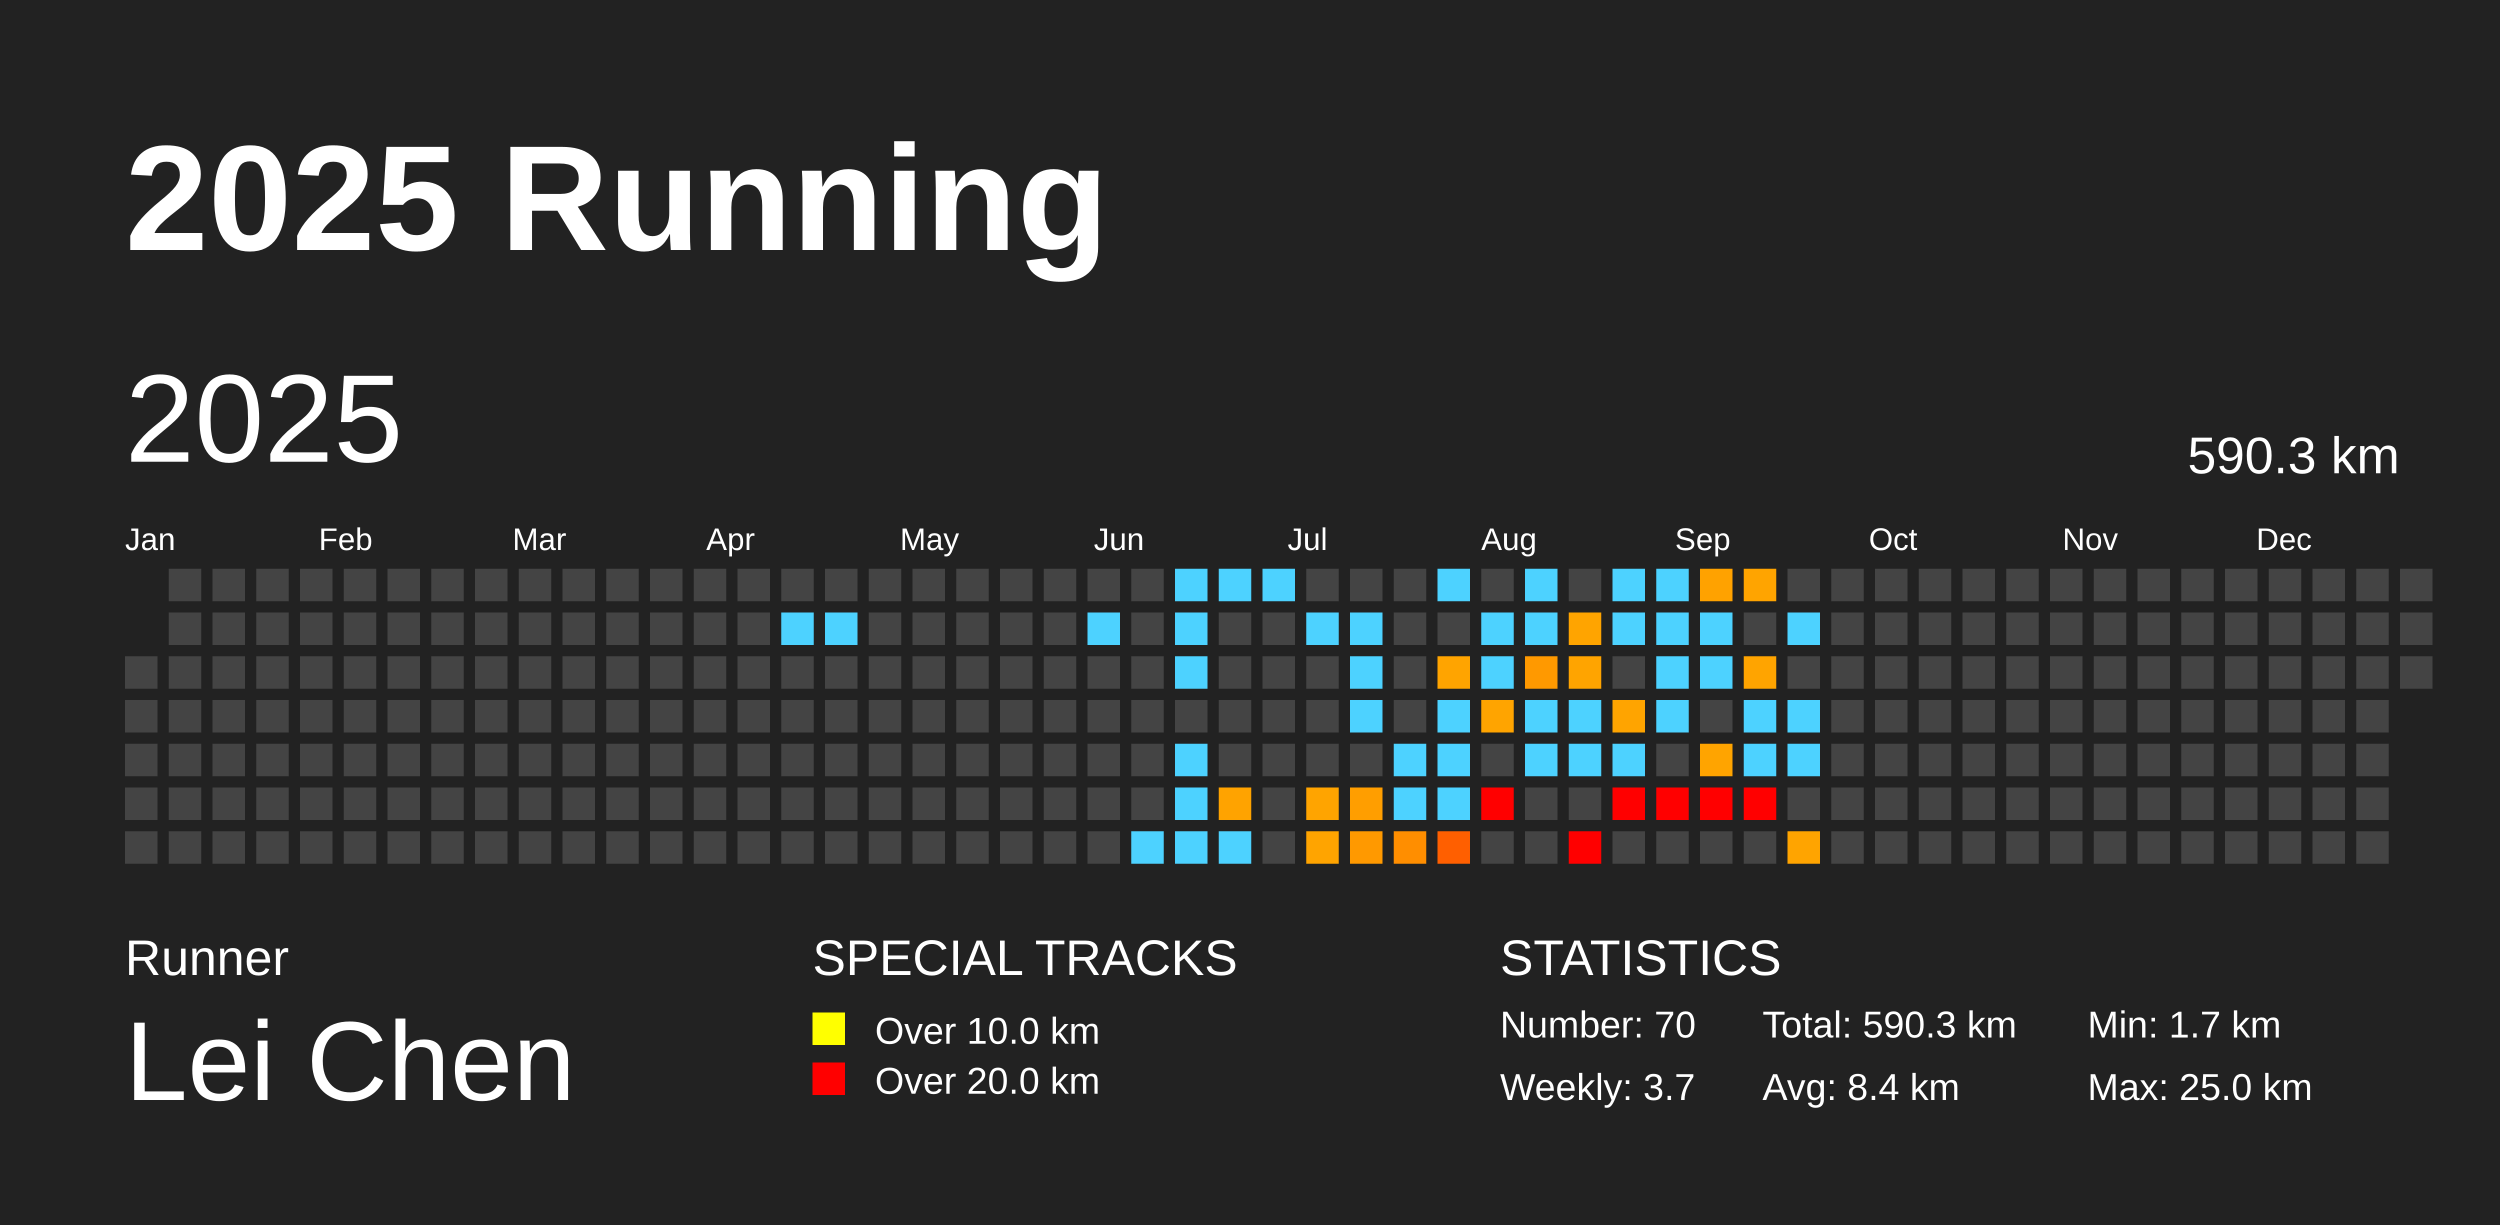
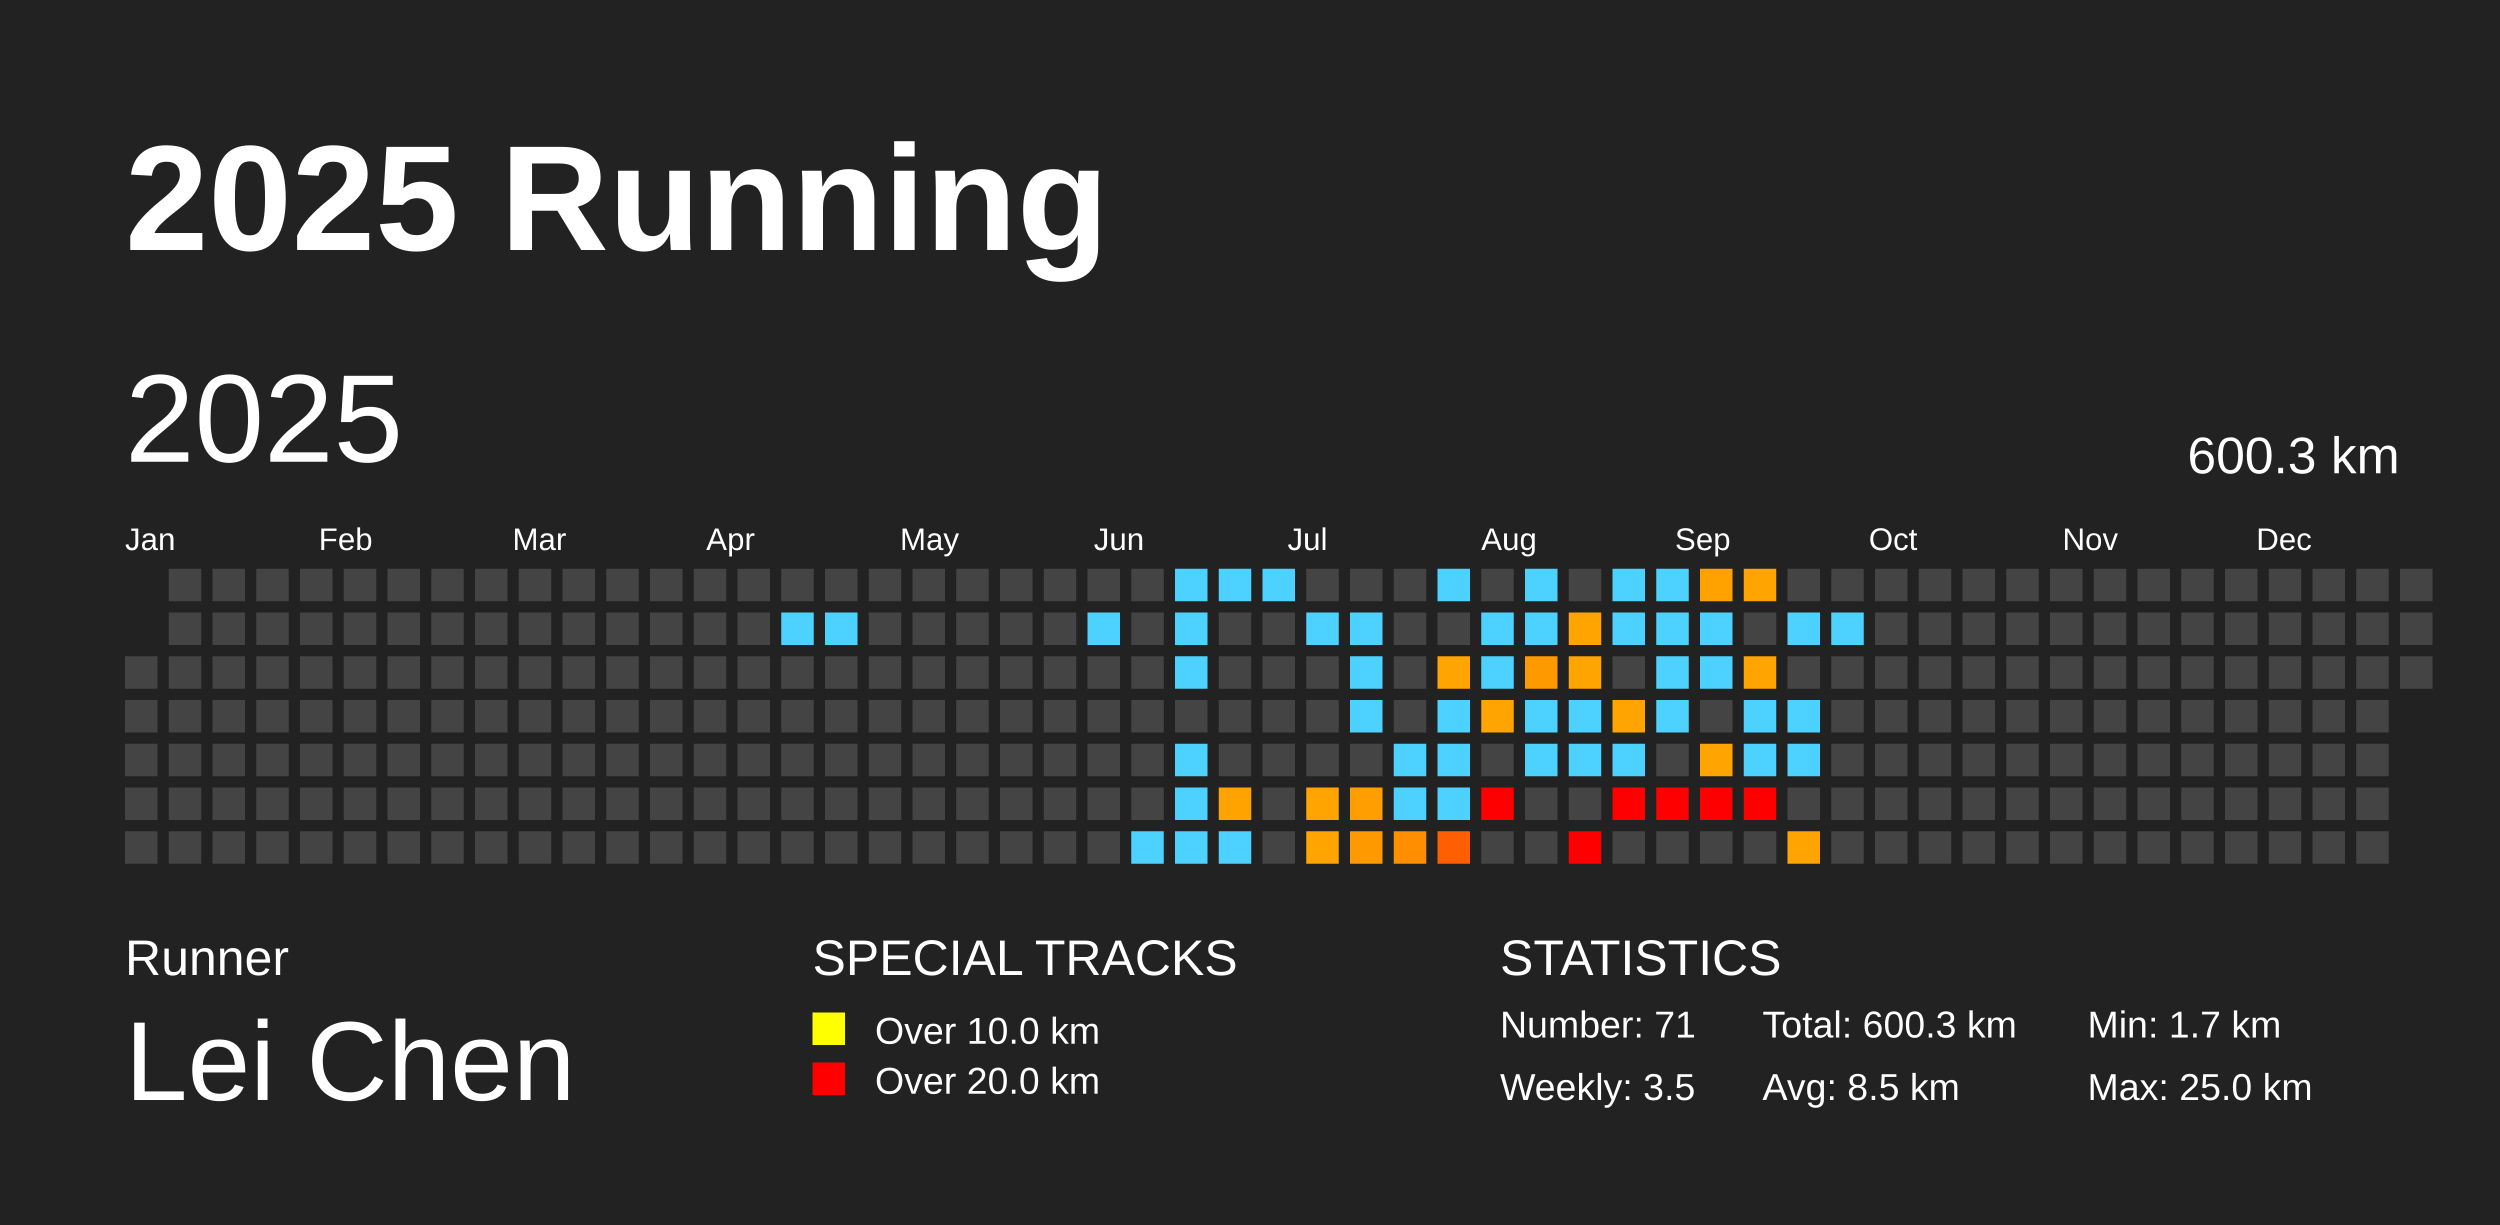
<svg xmlns="http://www.w3.org/2000/svg" baseProfile="full" height="98mm" version="1.1" viewBox="0,0,200,98" width="200mm">
  <defs />
  <rect fill="#222222" height="98" width="200" x="0" y="0" />
  <text fill="#FFFFFF" style="font-size:12px; font-family:Arial; font-weight:bold;" x="10" y="20">2025 Running</text>
  <text fill="#FFFFFF" style="font-size:4px; font-family:Arial" x="10" y="78">Runner</text>
  <text fill="#FFFFFF" style="font-size:9px; font-family:Arial" x="10" y="88">Lei Chen</text>
  <text fill="#FFFFFF" style="font-size:4px; font-family:Arial" x="65" y="78">SPECIAL TRACKS</text>
  <rect fill="yellow" height="2.6" width="2.6" x="65" y="81" />
  <text fill="#FFFFFF" style="font-size:3px; font-family:Arial" x="70" y="83.5">Over 10.0 km</text>
  <rect fill="red" height="2.6" width="2.6" x="65" y="85" />
  <text fill="#FFFFFF" style="font-size:3px; font-family:Arial" x="70" y="87.5">Over 20.0 km</text>
  <text fill="#FFFFFF" style="font-size:4px; font-family:Arial" x="120" y="78">STATISTICS</text>
-   <text fill="#FFFFFF" style="font-size:3px; font-family:Arial" x="120" y="83">Number: 70</text>
-   <text fill="#FFFFFF" style="font-size:3px; font-family:Arial" x="120" y="88">Weekly: 3.7</text>
-   <text fill="#FFFFFF" style="font-size:3px; font-family:Arial" x="141" y="83">Total: 590.3 km</text>
-   <text fill="#FFFFFF" style="font-size:3px; font-family:Arial" x="141" y="88">Avg: 8.4 km</text>
+   <text fill="#FFFFFF" style="font-size:3px; font-family:Arial" x="120" y="83">Number: 71</text>
+   <text fill="#FFFFFF" style="font-size:3px; font-family:Arial" x="120" y="88">Weekly: 3.5</text>
+   <text fill="#FFFFFF" style="font-size:3px; font-family:Arial" x="141" y="83">Total: 600.3 km</text>
+   <text fill="#FFFFFF" style="font-size:3px; font-family:Arial" x="141" y="88">Avg: 8.5 km</text>
  <text fill="#FFFFFF" style="font-size:3px; font-family:Arial" x="167" y="83">Min: 1.7 km</text>
  <text fill="#FFFFFF" style="font-size:3px; font-family:Arial" x="167" y="88">Max: 25.0 km</text>
  <text dominant-baseline="hanging" fill="#FFFFFF" style="font-size:10.0px; font-family:Arial;" x="10" y="30">2025</text>
-   <text dominant-baseline="hanging" fill="#FFFFFF" style="font-size:4.125px; font-family:Arial;" x="175" y="35">590.3 km</text>
+   <text dominant-baseline="hanging" fill="#FFFFFF" style="font-size:4.125px; font-family:Arial;" x="175" y="35">600.3 km</text>
  <text fill="#FFFFFF" style="font-size:2.5px; font-family:Arial" x="10.0" y="44">Jan</text>
  <text fill="#FFFFFF" style="font-size:2.5px; font-family:Arial" x="25.5" y="44">Feb</text>
  <text fill="#FFFFFF" style="font-size:2.5px; font-family:Arial" x="41.0" y="44">Mar</text>
  <text fill="#FFFFFF" style="font-size:2.5px; font-family:Arial" x="56.5" y="44">Apr</text>
  <text fill="#FFFFFF" style="font-size:2.5px; font-family:Arial" x="72.0" y="44">May</text>
  <text fill="#FFFFFF" style="font-size:2.5px; font-family:Arial" x="87.5" y="44">Jun</text>
  <text fill="#FFFFFF" style="font-size:2.5px; font-family:Arial" x="103.0" y="44">Jul</text>
  <text fill="#FFFFFF" style="font-size:2.5px; font-family:Arial" x="118.5" y="44">Aug</text>
  <text fill="#FFFFFF" style="font-size:2.5px; font-family:Arial" x="134.0" y="44">Sep</text>
  <text fill="#FFFFFF" style="font-size:2.5px; font-family:Arial" x="149.5" y="44">Oct</text>
  <text fill="#FFFFFF" style="font-size:2.5px; font-family:Arial" x="165.0" y="44">Nov</text>
  <text fill="#FFFFFF" style="font-size:2.5px; font-family:Arial" x="180.5" y="44">Dec</text>
  <rect fill="#444444" height="2.6" width="2.6" x="10.0" y="52.5" />
  <rect fill="#444444" height="2.6" width="2.6" x="10.0" y="56.0" />
  <rect fill="#444444" height="2.6" width="2.6" x="10.0" y="59.5" />
  <rect fill="#444444" height="2.6" width="2.6" x="10.0" y="63.0" />
  <rect fill="#444444" height="2.6" width="2.6" x="10.0" y="66.5" />
  <rect fill="#444444" height="2.6" width="2.6" x="13.5" y="45.5" />
  <rect fill="#444444" height="2.6" width="2.6" x="13.5" y="49.0" />
  <rect fill="#444444" height="2.6" width="2.6" x="13.5" y="52.5" />
  <rect fill="#444444" height="2.6" width="2.6" x="13.5" y="56.0" />
  <rect fill="#444444" height="2.6" width="2.6" x="13.5" y="59.5" />
  <rect fill="#444444" height="2.6" width="2.6" x="13.5" y="63.0" />
  <rect fill="#444444" height="2.6" width="2.6" x="13.5" y="66.5" />
  <rect fill="#444444" height="2.6" width="2.6" x="17.0" y="45.5" />
  <rect fill="#444444" height="2.6" width="2.6" x="17.0" y="49.0" />
  <rect fill="#444444" height="2.6" width="2.6" x="17.0" y="52.5" />
  <rect fill="#444444" height="2.6" width="2.6" x="17.0" y="56.0" />
  <rect fill="#444444" height="2.6" width="2.6" x="17.0" y="59.5" />
  <rect fill="#444444" height="2.6" width="2.6" x="17.0" y="63.0" />
  <rect fill="#444444" height="2.6" width="2.6" x="17.0" y="66.5" />
  <rect fill="#444444" height="2.6" width="2.6" x="20.5" y="45.5" />
  <rect fill="#444444" height="2.6" width="2.6" x="20.5" y="49.0" />
  <rect fill="#444444" height="2.6" width="2.6" x="20.5" y="52.5" />
  <rect fill="#444444" height="2.6" width="2.6" x="20.5" y="56.0" />
  <rect fill="#444444" height="2.6" width="2.6" x="20.5" y="59.5" />
  <rect fill="#444444" height="2.6" width="2.6" x="20.5" y="63.0" />
  <rect fill="#444444" height="2.6" width="2.6" x="20.5" y="66.5" />
  <rect fill="#444444" height="2.6" width="2.6" x="24.0" y="45.5" />
  <rect fill="#444444" height="2.6" width="2.6" x="24.0" y="49.0" />
  <rect fill="#444444" height="2.6" width="2.6" x="24.0" y="52.5" />
  <rect fill="#444444" height="2.6" width="2.6" x="24.0" y="56.0" />
  <rect fill="#444444" height="2.6" width="2.6" x="24.0" y="59.5" />
  <rect fill="#444444" height="2.6" width="2.6" x="24.0" y="63.0" />
  <rect fill="#444444" height="2.6" width="2.6" x="24.0" y="66.5" />
  <rect fill="#444444" height="2.6" width="2.6" x="27.5" y="45.5" />
  <rect fill="#444444" height="2.6" width="2.6" x="27.5" y="49.0" />
  <rect fill="#444444" height="2.6" width="2.6" x="27.5" y="52.5" />
  <rect fill="#444444" height="2.6" width="2.6" x="27.5" y="56.0" />
  <rect fill="#444444" height="2.6" width="2.6" x="27.5" y="59.5" />
  <rect fill="#444444" height="2.6" width="2.6" x="27.5" y="63.0" />
  <rect fill="#444444" height="2.6" width="2.6" x="27.5" y="66.5" />
  <rect fill="#444444" height="2.6" width="2.6" x="31.0" y="45.5" />
  <rect fill="#444444" height="2.6" width="2.6" x="31.0" y="49.0" />
  <rect fill="#444444" height="2.6" width="2.6" x="31.0" y="52.5" />
  <rect fill="#444444" height="2.6" width="2.6" x="31.0" y="56.0" />
  <rect fill="#444444" height="2.6" width="2.6" x="31.0" y="59.5" />
  <rect fill="#444444" height="2.6" width="2.6" x="31.0" y="63.0" />
  <rect fill="#444444" height="2.6" width="2.6" x="31.0" y="66.5" />
  <rect fill="#444444" height="2.6" width="2.6" x="34.5" y="45.5" />
  <rect fill="#444444" height="2.6" width="2.6" x="34.5" y="49.0" />
  <rect fill="#444444" height="2.6" width="2.6" x="34.5" y="52.5" />
  <rect fill="#444444" height="2.6" width="2.6" x="34.5" y="56.0" />
  <rect fill="#444444" height="2.6" width="2.6" x="34.5" y="59.5" />
  <rect fill="#444444" height="2.6" width="2.6" x="34.5" y="63.0" />
  <rect fill="#444444" height="2.6" width="2.6" x="34.5" y="66.5" />
  <rect fill="#444444" height="2.6" width="2.6" x="38.0" y="45.5" />
  <rect fill="#444444" height="2.6" width="2.6" x="38.0" y="49.0" />
  <rect fill="#444444" height="2.6" width="2.6" x="38.0" y="52.5" />
  <rect fill="#444444" height="2.6" width="2.6" x="38.0" y="56.0" />
  <rect fill="#444444" height="2.6" width="2.6" x="38.0" y="59.5" />
  <rect fill="#444444" height="2.6" width="2.6" x="38.0" y="63.0" />
  <rect fill="#444444" height="2.6" width="2.6" x="38.0" y="66.5" />
  <rect fill="#444444" height="2.6" width="2.6" x="41.5" y="45.5" />
  <rect fill="#444444" height="2.6" width="2.6" x="41.5" y="49.0" />
  <rect fill="#444444" height="2.6" width="2.6" x="41.5" y="52.5" />
  <rect fill="#444444" height="2.6" width="2.6" x="41.5" y="56.0" />
  <rect fill="#444444" height="2.6" width="2.6" x="41.5" y="59.5" />
  <rect fill="#444444" height="2.6" width="2.6" x="41.5" y="63.0" />
  <rect fill="#444444" height="2.6" width="2.6" x="41.5" y="66.5" />
  <rect fill="#444444" height="2.6" width="2.6" x="45.0" y="45.5" />
  <rect fill="#444444" height="2.6" width="2.6" x="45.0" y="49.0" />
  <rect fill="#444444" height="2.6" width="2.6" x="45.0" y="52.5" />
  <rect fill="#444444" height="2.6" width="2.6" x="45.0" y="56.0" />
  <rect fill="#444444" height="2.6" width="2.6" x="45.0" y="59.5" />
  <rect fill="#444444" height="2.6" width="2.6" x="45.0" y="63.0" />
  <rect fill="#444444" height="2.6" width="2.6" x="45.0" y="66.5" />
  <rect fill="#444444" height="2.6" width="2.6" x="48.5" y="45.5" />
  <rect fill="#444444" height="2.6" width="2.6" x="48.5" y="49.0" />
  <rect fill="#444444" height="2.6" width="2.6" x="48.5" y="52.5" />
  <rect fill="#444444" height="2.6" width="2.6" x="48.5" y="56.0" />
  <rect fill="#444444" height="2.6" width="2.6" x="48.5" y="59.5" />
  <rect fill="#444444" height="2.6" width="2.6" x="48.5" y="63.0" />
  <rect fill="#444444" height="2.6" width="2.6" x="48.5" y="66.5" />
  <rect fill="#444444" height="2.6" width="2.6" x="52.0" y="45.5" />
  <rect fill="#444444" height="2.6" width="2.6" x="52.0" y="49.0" />
  <rect fill="#444444" height="2.6" width="2.6" x="52.0" y="52.5" />
  <rect fill="#444444" height="2.6" width="2.6" x="52.0" y="56.0" />
  <rect fill="#444444" height="2.6" width="2.6" x="52.0" y="59.5" />
  <rect fill="#444444" height="2.6" width="2.6" x="52.0" y="63.0" />
  <rect fill="#444444" height="2.6" width="2.6" x="52.0" y="66.5" />
  <rect fill="#444444" height="2.6" width="2.6" x="55.5" y="45.5" />
  <rect fill="#444444" height="2.6" width="2.6" x="55.5" y="49.0" />
  <rect fill="#444444" height="2.6" width="2.6" x="55.5" y="52.5" />
  <rect fill="#444444" height="2.6" width="2.6" x="55.5" y="56.0" />
  <rect fill="#444444" height="2.6" width="2.6" x="55.5" y="59.5" />
  <rect fill="#444444" height="2.6" width="2.6" x="55.5" y="63.0" />
  <rect fill="#444444" height="2.6" width="2.6" x="55.5" y="66.5" />
  <rect fill="#444444" height="2.6" width="2.6" x="59.0" y="45.5" />
  <rect fill="#444444" height="2.6" width="2.6" x="59.0" y="49.0" />
  <rect fill="#444444" height="2.6" width="2.6" x="59.0" y="52.5" />
  <rect fill="#444444" height="2.6" width="2.6" x="59.0" y="56.0" />
  <rect fill="#444444" height="2.6" width="2.6" x="59.0" y="59.5" />
  <rect fill="#444444" height="2.6" width="2.6" x="59.0" y="63.0" />
  <rect fill="#444444" height="2.6" width="2.6" x="59.0" y="66.5" />
  <rect fill="#444444" height="2.6" width="2.6" x="62.5" y="45.5" />
  <rect fill="#4dd2ff" height="2.6" width="2.6" x="62.5" y="49.0" />
  <rect fill="#444444" height="2.6" width="2.6" x="62.5" y="52.5" />
  <rect fill="#444444" height="2.6" width="2.6" x="62.5" y="56.0" />
  <rect fill="#444444" height="2.6" width="2.6" x="62.5" y="59.5" />
  <rect fill="#444444" height="2.6" width="2.6" x="62.5" y="63.0" />
  <rect fill="#444444" height="2.6" width="2.6" x="62.5" y="66.5" />
  <rect fill="#444444" height="2.6" width="2.6" x="66.0" y="45.5" />
  <rect fill="#4dd2ff" height="2.6" width="2.6" x="66.0" y="49.0" />
  <rect fill="#444444" height="2.6" width="2.6" x="66.0" y="52.5" />
  <rect fill="#444444" height="2.6" width="2.6" x="66.0" y="56.0" />
  <rect fill="#444444" height="2.6" width="2.6" x="66.0" y="59.5" />
  <rect fill="#444444" height="2.6" width="2.6" x="66.0" y="63.0" />
  <rect fill="#444444" height="2.6" width="2.6" x="66.0" y="66.5" />
  <rect fill="#444444" height="2.6" width="2.6" x="69.5" y="45.5" />
  <rect fill="#444444" height="2.6" width="2.6" x="69.5" y="49.0" />
  <rect fill="#444444" height="2.6" width="2.6" x="69.5" y="52.5" />
  <rect fill="#444444" height="2.6" width="2.6" x="69.5" y="56.0" />
  <rect fill="#444444" height="2.6" width="2.6" x="69.5" y="59.5" />
  <rect fill="#444444" height="2.6" width="2.6" x="69.5" y="63.0" />
  <rect fill="#444444" height="2.6" width="2.6" x="69.5" y="66.5" />
  <rect fill="#444444" height="2.6" width="2.6" x="73.0" y="45.5" />
  <rect fill="#444444" height="2.6" width="2.6" x="73.0" y="49.0" />
  <rect fill="#444444" height="2.6" width="2.6" x="73.0" y="52.5" />
  <rect fill="#444444" height="2.6" width="2.6" x="73.0" y="56.0" />
  <rect fill="#444444" height="2.6" width="2.6" x="73.0" y="59.5" />
  <rect fill="#444444" height="2.6" width="2.6" x="73.0" y="63.0" />
  <rect fill="#444444" height="2.6" width="2.6" x="73.0" y="66.5" />
  <rect fill="#444444" height="2.6" width="2.6" x="76.5" y="45.5" />
  <rect fill="#444444" height="2.6" width="2.6" x="76.5" y="49.0" />
  <rect fill="#444444" height="2.6" width="2.6" x="76.5" y="52.5" />
  <rect fill="#444444" height="2.6" width="2.6" x="76.5" y="56.0" />
  <rect fill="#444444" height="2.6" width="2.6" x="76.5" y="59.5" />
  <rect fill="#444444" height="2.6" width="2.6" x="76.5" y="63.0" />
  <rect fill="#444444" height="2.6" width="2.6" x="76.5" y="66.5" />
  <rect fill="#444444" height="2.6" width="2.6" x="80.0" y="45.5" />
  <rect fill="#444444" height="2.6" width="2.6" x="80.0" y="49.0" />
  <rect fill="#444444" height="2.6" width="2.6" x="80.0" y="52.5" />
  <rect fill="#444444" height="2.6" width="2.6" x="80.0" y="56.0" />
  <rect fill="#444444" height="2.6" width="2.6" x="80.0" y="59.5" />
  <rect fill="#444444" height="2.6" width="2.6" x="80.0" y="63.0" />
  <rect fill="#444444" height="2.6" width="2.6" x="80.0" y="66.5" />
  <rect fill="#444444" height="2.6" width="2.6" x="83.5" y="45.5" />
  <rect fill="#444444" height="2.6" width="2.6" x="83.5" y="49.0" />
  <rect fill="#444444" height="2.6" width="2.6" x="83.5" y="52.5" />
  <rect fill="#444444" height="2.6" width="2.6" x="83.5" y="56.0" />
  <rect fill="#444444" height="2.6" width="2.6" x="83.5" y="59.5" />
  <rect fill="#444444" height="2.6" width="2.6" x="83.5" y="63.0" />
  <rect fill="#444444" height="2.6" width="2.6" x="83.5" y="66.5" />
  <rect fill="#444444" height="2.6" width="2.6" x="87.0" y="45.5" />
  <rect fill="#4dd2ff" height="2.6" width="2.6" x="87.0" y="49.0" />
  <rect fill="#444444" height="2.6" width="2.6" x="87.0" y="52.5" />
  <rect fill="#444444" height="2.6" width="2.6" x="87.0" y="56.0" />
  <rect fill="#444444" height="2.6" width="2.6" x="87.0" y="59.5" />
  <rect fill="#444444" height="2.6" width="2.6" x="87.0" y="63.0" />
  <rect fill="#444444" height="2.6" width="2.6" x="87.0" y="66.5" />
  <rect fill="#444444" height="2.6" width="2.6" x="90.5" y="45.5" />
  <rect fill="#444444" height="2.6" width="2.6" x="90.5" y="49.0" />
  <rect fill="#444444" height="2.6" width="2.6" x="90.5" y="52.5" />
  <rect fill="#444444" height="2.6" width="2.6" x="90.5" y="56.0" />
  <rect fill="#444444" height="2.6" width="2.6" x="90.5" y="59.5" />
  <rect fill="#444444" height="2.6" width="2.6" x="90.5" y="63.0" />
  <rect fill="#4dd2ff" height="2.6" width="2.6" x="90.5" y="66.5" />
  <rect fill="#4dd2ff" height="2.6" width="2.6" x="94.0" y="45.5" />
  <rect fill="#4dd2ff" height="2.6" width="2.6" x="94.0" y="49.0" />
  <rect fill="#4dd2ff" height="2.6" width="2.6" x="94.0" y="52.5" />
  <rect fill="#444444" height="2.6" width="2.6" x="94.0" y="56.0" />
  <rect fill="#4dd2ff" height="2.6" width="2.6" x="94.0" y="59.5" />
  <rect fill="#4dd2ff" height="2.6" width="2.6" x="94.0" y="63.0" />
  <rect fill="#4dd2ff" height="2.6" width="2.6" x="94.0" y="66.5" />
  <rect fill="#4dd2ff" height="2.6" width="2.6" x="97.5" y="45.5" />
  <rect fill="#444444" height="2.6" width="2.6" x="97.5" y="49.0" />
  <rect fill="#444444" height="2.6" width="2.6" x="97.5" y="52.5" />
  <rect fill="#444444" height="2.6" width="2.6" x="97.5" y="56.0" />
  <rect fill="#444444" height="2.6" width="2.6" x="97.5" y="59.5" />
  <rect fill="#ffa300" height="2.6" width="2.6" x="97.5" y="63.0" />
  <rect fill="#4dd2ff" height="2.6" width="2.6" x="97.5" y="66.5" />
  <rect fill="#4dd2ff" height="2.6" width="2.6" x="101.0" y="45.5" />
  <rect fill="#444444" height="2.6" width="2.6" x="101.0" y="49.0" />
  <rect fill="#444444" height="2.6" width="2.6" x="101.0" y="52.5" />
  <rect fill="#444444" height="2.6" width="2.6" x="101.0" y="56.0" />
  <rect fill="#444444" height="2.6" width="2.6" x="101.0" y="59.5" />
  <rect fill="#444444" height="2.6" width="2.6" x="101.0" y="63.0" />
  <rect fill="#444444" height="2.6" width="2.6" x="101.0" y="66.5" />
  <rect fill="#444444" height="2.6" width="2.6" x="104.5" y="45.5" />
  <rect fill="#4dd2ff" height="2.6" width="2.6" x="104.5" y="49.0" />
  <rect fill="#444444" height="2.6" width="2.6" x="104.5" y="52.5" />
  <rect fill="#444444" height="2.6" width="2.6" x="104.5" y="56.0" />
  <rect fill="#444444" height="2.6" width="2.6" x="104.5" y="59.5" />
  <rect fill="#ffa400" height="2.6" width="2.6" x="104.5" y="63.0" />
  <rect fill="#ffa400" height="2.6" width="2.6" x="104.5" y="66.5" />
  <rect fill="#444444" height="2.6" width="2.6" x="108.0" y="45.5" />
  <rect fill="#4dd2ff" height="2.6" width="2.6" x="108.0" y="49.0" />
  <rect fill="#4dd2ff" height="2.6" width="2.6" x="108.0" y="52.5" />
  <rect fill="#4dd2ff" height="2.6" width="2.6" x="108.0" y="56.0" />
  <rect fill="#444444" height="2.6" width="2.6" x="108.0" y="59.5" />
  <rect fill="#ff9e00" height="2.6" width="2.6" x="108.0" y="63.0" />
  <rect fill="#ff9900" height="2.6" width="2.6" x="108.0" y="66.5" />
  <rect fill="#444444" height="2.6" width="2.6" x="111.5" y="45.5" />
  <rect fill="#444444" height="2.6" width="2.6" x="111.5" y="49.0" />
  <rect fill="#444444" height="2.6" width="2.6" x="111.5" y="52.5" />
  <rect fill="#444444" height="2.6" width="2.6" x="111.5" y="56.0" />
  <rect fill="#4dd2ff" height="2.6" width="2.6" x="111.5" y="59.5" />
  <rect fill="#4dd2ff" height="2.6" width="2.6" x="111.5" y="63.0" />
  <rect fill="#ff8e00" height="2.6" width="2.6" x="111.5" y="66.5" />
  <rect fill="#4dd2ff" height="2.6" width="2.6" x="115.0" y="45.5" />
  <rect fill="#444444" height="2.6" width="2.6" x="115.0" y="49.0" />
  <rect fill="#ffa400" height="2.6" width="2.6" x="115.0" y="52.5" />
  <rect fill="#4dd2ff" height="2.6" width="2.6" x="115.0" y="56.0" />
  <rect fill="#4dd2ff" height="2.6" width="2.6" x="115.0" y="59.5" />
  <rect fill="#4dd2ff" height="2.6" width="2.6" x="115.0" y="63.0" />
  <rect fill="#ff5f00" height="2.6" width="2.6" x="115.0" y="66.5" />
  <rect fill="#444444" height="2.6" width="2.6" x="118.5" y="45.5" />
  <rect fill="#4dd2ff" height="2.6" width="2.6" x="118.5" y="49.0" />
  <rect fill="#4dd2ff" height="2.6" width="2.6" x="118.5" y="52.5" />
  <rect fill="#ffa400" height="2.6" width="2.6" x="118.5" y="56.0" />
  <rect fill="#444444" height="2.6" width="2.6" x="118.5" y="59.5" />
  <rect fill="red" height="2.6" width="2.6" x="118.5" y="63.0" />
  <rect fill="#444444" height="2.6" width="2.6" x="118.5" y="66.5" />
  <rect fill="#4dd2ff" height="2.6" width="2.6" x="122.0" y="45.5" />
  <rect fill="#4dd2ff" height="2.6" width="2.6" x="122.0" y="49.0" />
  <rect fill="#ff9900" height="2.6" width="2.6" x="122.0" y="52.5" />
  <rect fill="#4dd2ff" height="2.6" width="2.6" x="122.0" y="56.0" />
  <rect fill="#4dd2ff" height="2.6" width="2.6" x="122.0" y="59.5" />
  <rect fill="#444444" height="2.6" width="2.6" x="122.0" y="63.0" />
  <rect fill="#444444" height="2.6" width="2.6" x="122.0" y="66.5" />
  <rect fill="#444444" height="2.6" width="2.6" x="125.5" y="45.5" />
  <rect fill="#ffa400" height="2.6" width="2.6" x="125.5" y="49.0" />
  <rect fill="#ffa400" height="2.6" width="2.6" x="125.5" y="52.5" />
  <rect fill="#4dd2ff" height="2.6" width="2.6" x="125.5" y="56.0" />
  <rect fill="#4dd2ff" height="2.6" width="2.6" x="125.5" y="59.5" />
  <rect fill="#444444" height="2.6" width="2.6" x="125.5" y="63.0" />
  <rect fill="red" height="2.6" width="2.6" x="125.5" y="66.5" />
  <rect fill="#4dd2ff" height="2.6" width="2.6" x="129.0" y="45.5" />
  <rect fill="#4dd2ff" height="2.6" width="2.6" x="129.0" y="49.0" />
  <rect fill="#444444" height="2.6" width="2.6" x="129.0" y="52.5" />
  <rect fill="#ffa400" height="2.6" width="2.6" x="129.0" y="56.0" />
  <rect fill="#4dd2ff" height="2.6" width="2.6" x="129.0" y="59.5" />
  <rect fill="red" height="2.6" width="2.6" x="129.0" y="63.0" />
  <rect fill="#444444" height="2.6" width="2.6" x="129.0" y="66.5" />
  <rect fill="#4dd2ff" height="2.6" width="2.6" x="132.5" y="45.5" />
  <rect fill="#4dd2ff" height="2.6" width="2.6" x="132.5" y="49.0" />
  <rect fill="#4dd2ff" height="2.6" width="2.6" x="132.5" y="52.5" />
  <rect fill="#4dd2ff" height="2.6" width="2.6" x="132.5" y="56.0" />
  <rect fill="#444444" height="2.6" width="2.6" x="132.5" y="59.5" />
  <rect fill="red" height="2.6" width="2.6" x="132.5" y="63.0" />
  <rect fill="#444444" height="2.6" width="2.6" x="132.5" y="66.5" />
  <rect fill="#ffa200" height="2.6" width="2.6" x="136.0" y="45.5" />
  <rect fill="#4dd2ff" height="2.6" width="2.6" x="136.0" y="49.0" />
  <rect fill="#4dd2ff" height="2.6" width="2.6" x="136.0" y="52.5" />
  <rect fill="#444444" height="2.6" width="2.6" x="136.0" y="56.0" />
  <rect fill="#ffa400" height="2.6" width="2.6" x="136.0" y="59.5" />
  <rect fill="red" height="2.6" width="2.6" x="136.0" y="63.0" />
  <rect fill="#444444" height="2.6" width="2.6" x="136.0" y="66.5" />
  <rect fill="#ffa400" height="2.6" width="2.6" x="139.5" y="45.5" />
  <rect fill="#444444" height="2.6" width="2.6" x="139.5" y="49.0" />
  <rect fill="#ffa400" height="2.6" width="2.6" x="139.5" y="52.5" />
  <rect fill="#4dd2ff" height="2.6" width="2.6" x="139.5" y="56.0" />
  <rect fill="#4dd2ff" height="2.6" width="2.6" x="139.5" y="59.5" />
  <rect fill="red" height="2.6" width="2.6" x="139.5" y="63.0" />
  <rect fill="#444444" height="2.6" width="2.6" x="139.5" y="66.5" />
  <rect fill="#444444" height="2.6" width="2.6" x="143.0" y="45.5" />
  <rect fill="#4dd2ff" height="2.6" width="2.6" x="143.0" y="49.0" />
  <rect fill="#444444" height="2.6" width="2.6" x="143.0" y="52.5" />
  <rect fill="#4dd2ff" height="2.6" width="2.6" x="143.0" y="56.0" />
  <rect fill="#4dd2ff" height="2.6" width="2.6" x="143.0" y="59.5" />
  <rect fill="#444444" height="2.6" width="2.6" x="143.0" y="63.0" />
  <rect fill="#ffa400" height="2.6" width="2.6" x="143.0" y="66.5" />
  <rect fill="#444444" height="2.6" width="2.6" x="146.5" y="45.5" />
-   <rect fill="#444444" height="2.6" width="2.6" x="146.5" y="49.0" />
+   <rect fill="#4dd2ff" height="2.6" width="2.6" x="146.5" y="49.0" />
  <rect fill="#444444" height="2.6" width="2.6" x="146.5" y="52.5" />
  <rect fill="#444444" height="2.6" width="2.6" x="146.5" y="56.0" />
  <rect fill="#444444" height="2.6" width="2.6" x="146.5" y="59.5" />
  <rect fill="#444444" height="2.6" width="2.6" x="146.5" y="63.0" />
  <rect fill="#444444" height="2.6" width="2.6" x="146.5" y="66.5" />
  <rect fill="#444444" height="2.6" width="2.6" x="150.0" y="45.5" />
  <rect fill="#444444" height="2.6" width="2.6" x="150.0" y="49.0" />
  <rect fill="#444444" height="2.6" width="2.6" x="150.0" y="52.5" />
  <rect fill="#444444" height="2.6" width="2.6" x="150.0" y="56.0" />
  <rect fill="#444444" height="2.6" width="2.6" x="150.0" y="59.5" />
  <rect fill="#444444" height="2.6" width="2.6" x="150.0" y="63.0" />
  <rect fill="#444444" height="2.6" width="2.6" x="150.0" y="66.5" />
  <rect fill="#444444" height="2.6" width="2.6" x="153.5" y="45.5" />
  <rect fill="#444444" height="2.6" width="2.6" x="153.5" y="49.0" />
  <rect fill="#444444" height="2.6" width="2.6" x="153.5" y="52.5" />
  <rect fill="#444444" height="2.6" width="2.6" x="153.5" y="56.0" />
  <rect fill="#444444" height="2.6" width="2.6" x="153.5" y="59.5" />
  <rect fill="#444444" height="2.6" width="2.6" x="153.5" y="63.0" />
  <rect fill="#444444" height="2.6" width="2.6" x="153.5" y="66.5" />
  <rect fill="#444444" height="2.6" width="2.6" x="157.0" y="45.5" />
  <rect fill="#444444" height="2.6" width="2.6" x="157.0" y="49.0" />
  <rect fill="#444444" height="2.6" width="2.6" x="157.0" y="52.5" />
  <rect fill="#444444" height="2.6" width="2.6" x="157.0" y="56.0" />
  <rect fill="#444444" height="2.6" width="2.6" x="157.0" y="59.5" />
  <rect fill="#444444" height="2.6" width="2.6" x="157.0" y="63.0" />
  <rect fill="#444444" height="2.6" width="2.6" x="157.0" y="66.5" />
  <rect fill="#444444" height="2.6" width="2.6" x="160.5" y="45.5" />
  <rect fill="#444444" height="2.6" width="2.6" x="160.5" y="49.0" />
  <rect fill="#444444" height="2.6" width="2.6" x="160.5" y="52.5" />
  <rect fill="#444444" height="2.6" width="2.6" x="160.5" y="56.0" />
  <rect fill="#444444" height="2.6" width="2.6" x="160.5" y="59.5" />
  <rect fill="#444444" height="2.6" width="2.6" x="160.5" y="63.0" />
  <rect fill="#444444" height="2.6" width="2.6" x="160.5" y="66.5" />
  <rect fill="#444444" height="2.6" width="2.6" x="164.0" y="45.5" />
  <rect fill="#444444" height="2.6" width="2.6" x="164.0" y="49.0" />
  <rect fill="#444444" height="2.6" width="2.6" x="164.0" y="52.5" />
  <rect fill="#444444" height="2.6" width="2.6" x="164.0" y="56.0" />
  <rect fill="#444444" height="2.6" width="2.6" x="164.0" y="59.5" />
  <rect fill="#444444" height="2.6" width="2.6" x="164.0" y="63.0" />
  <rect fill="#444444" height="2.6" width="2.6" x="164.0" y="66.5" />
  <rect fill="#444444" height="2.6" width="2.6" x="167.5" y="45.5" />
  <rect fill="#444444" height="2.6" width="2.6" x="167.5" y="49.0" />
  <rect fill="#444444" height="2.6" width="2.6" x="167.5" y="52.5" />
  <rect fill="#444444" height="2.6" width="2.6" x="167.5" y="56.0" />
  <rect fill="#444444" height="2.6" width="2.6" x="167.5" y="59.5" />
  <rect fill="#444444" height="2.6" width="2.6" x="167.5" y="63.0" />
  <rect fill="#444444" height="2.6" width="2.6" x="167.5" y="66.5" />
  <rect fill="#444444" height="2.6" width="2.6" x="171.0" y="45.5" />
  <rect fill="#444444" height="2.6" width="2.6" x="171.0" y="49.0" />
  <rect fill="#444444" height="2.6" width="2.6" x="171.0" y="52.5" />
  <rect fill="#444444" height="2.6" width="2.6" x="171.0" y="56.0" />
  <rect fill="#444444" height="2.6" width="2.6" x="171.0" y="59.5" />
  <rect fill="#444444" height="2.6" width="2.6" x="171.0" y="63.0" />
  <rect fill="#444444" height="2.6" width="2.6" x="171.0" y="66.5" />
  <rect fill="#444444" height="2.6" width="2.6" x="174.5" y="45.5" />
  <rect fill="#444444" height="2.6" width="2.6" x="174.5" y="49.0" />
  <rect fill="#444444" height="2.6" width="2.6" x="174.5" y="52.5" />
  <rect fill="#444444" height="2.6" width="2.6" x="174.5" y="56.0" />
  <rect fill="#444444" height="2.6" width="2.6" x="174.5" y="59.5" />
  <rect fill="#444444" height="2.6" width="2.6" x="174.5" y="63.0" />
  <rect fill="#444444" height="2.6" width="2.6" x="174.5" y="66.5" />
  <rect fill="#444444" height="2.6" width="2.6" x="178.0" y="45.5" />
  <rect fill="#444444" height="2.6" width="2.6" x="178.0" y="49.0" />
  <rect fill="#444444" height="2.6" width="2.6" x="178.0" y="52.5" />
  <rect fill="#444444" height="2.6" width="2.6" x="178.0" y="56.0" />
  <rect fill="#444444" height="2.6" width="2.6" x="178.0" y="59.5" />
  <rect fill="#444444" height="2.6" width="2.6" x="178.0" y="63.0" />
  <rect fill="#444444" height="2.6" width="2.6" x="178.0" y="66.5" />
  <rect fill="#444444" height="2.6" width="2.6" x="181.5" y="45.5" />
  <rect fill="#444444" height="2.6" width="2.6" x="181.5" y="49.0" />
  <rect fill="#444444" height="2.6" width="2.6" x="181.5" y="52.5" />
  <rect fill="#444444" height="2.6" width="2.6" x="181.5" y="56.0" />
  <rect fill="#444444" height="2.6" width="2.6" x="181.5" y="59.5" />
  <rect fill="#444444" height="2.6" width="2.6" x="181.5" y="63.0" />
  <rect fill="#444444" height="2.6" width="2.6" x="181.5" y="66.5" />
  <rect fill="#444444" height="2.6" width="2.6" x="185.0" y="45.5" />
  <rect fill="#444444" height="2.6" width="2.6" x="185.0" y="49.0" />
  <rect fill="#444444" height="2.6" width="2.6" x="185.0" y="52.5" />
  <rect fill="#444444" height="2.6" width="2.6" x="185.0" y="56.0" />
  <rect fill="#444444" height="2.6" width="2.6" x="185.0" y="59.5" />
  <rect fill="#444444" height="2.6" width="2.6" x="185.0" y="63.0" />
  <rect fill="#444444" height="2.6" width="2.6" x="185.0" y="66.5" />
  <rect fill="#444444" height="2.6" width="2.6" x="188.5" y="45.5" />
  <rect fill="#444444" height="2.6" width="2.6" x="188.5" y="49.0" />
  <rect fill="#444444" height="2.6" width="2.6" x="188.5" y="52.5" />
  <rect fill="#444444" height="2.6" width="2.6" x="188.5" y="56.0" />
  <rect fill="#444444" height="2.6" width="2.6" x="188.5" y="59.5" />
  <rect fill="#444444" height="2.6" width="2.6" x="188.5" y="63.0" />
  <rect fill="#444444" height="2.6" width="2.6" x="188.5" y="66.5" />
  <rect fill="#444444" height="2.6" width="2.6" x="192.0" y="45.5" />
  <rect fill="#444444" height="2.6" width="2.6" x="192.0" y="49.0" />
  <rect fill="#444444" height="2.6" width="2.6" x="192.0" y="52.5" />
</svg>
